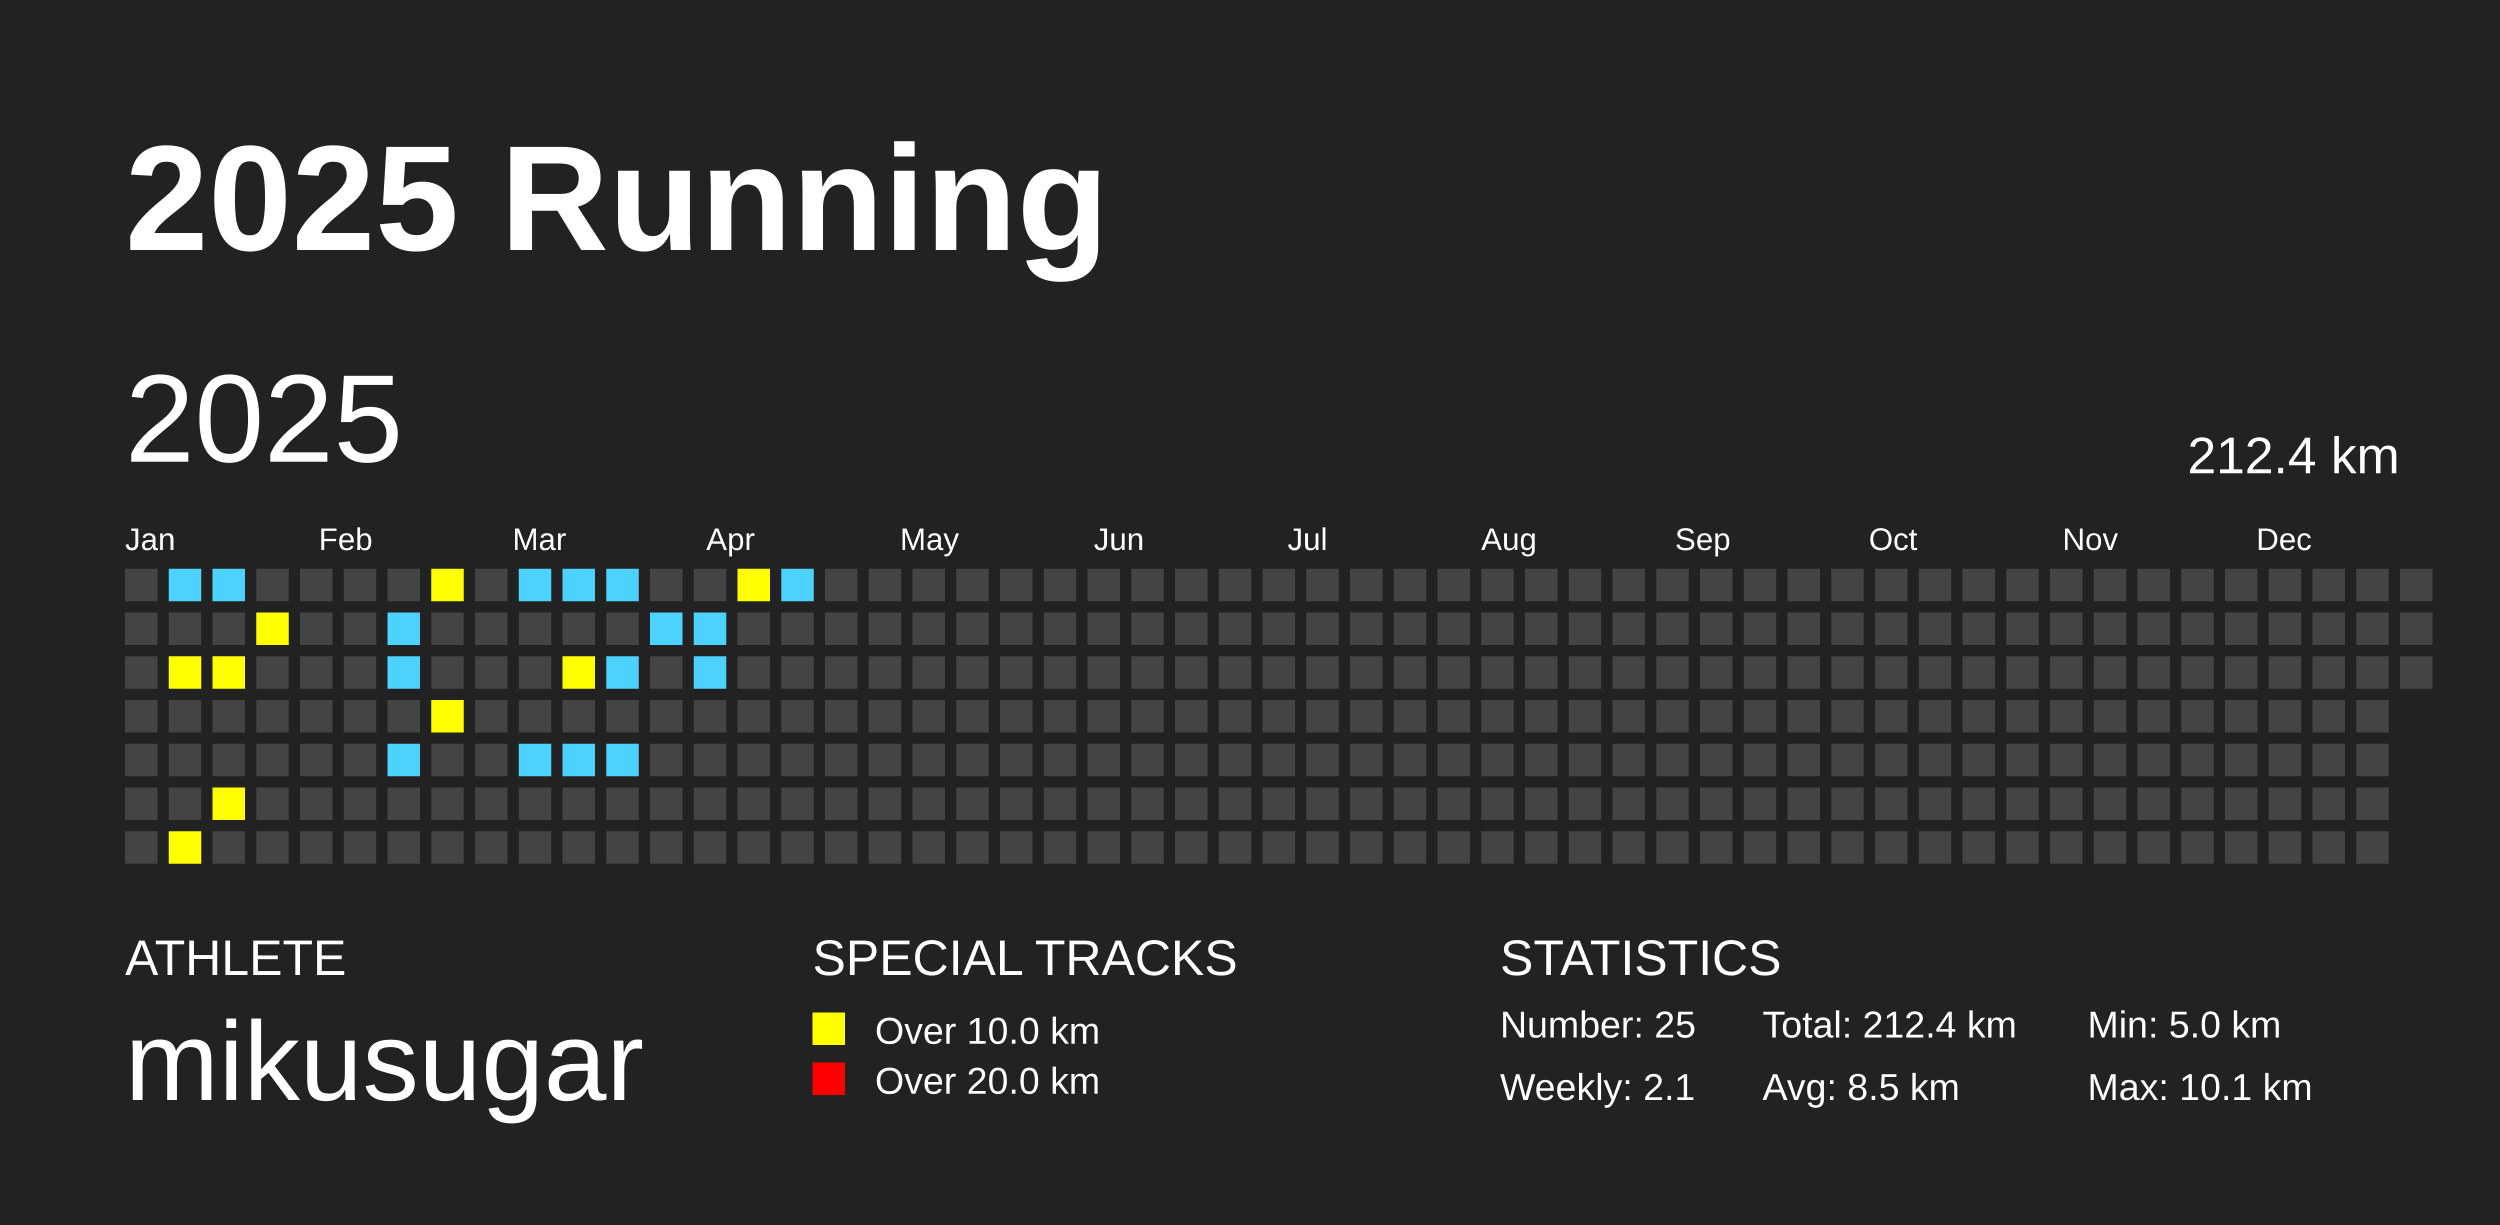
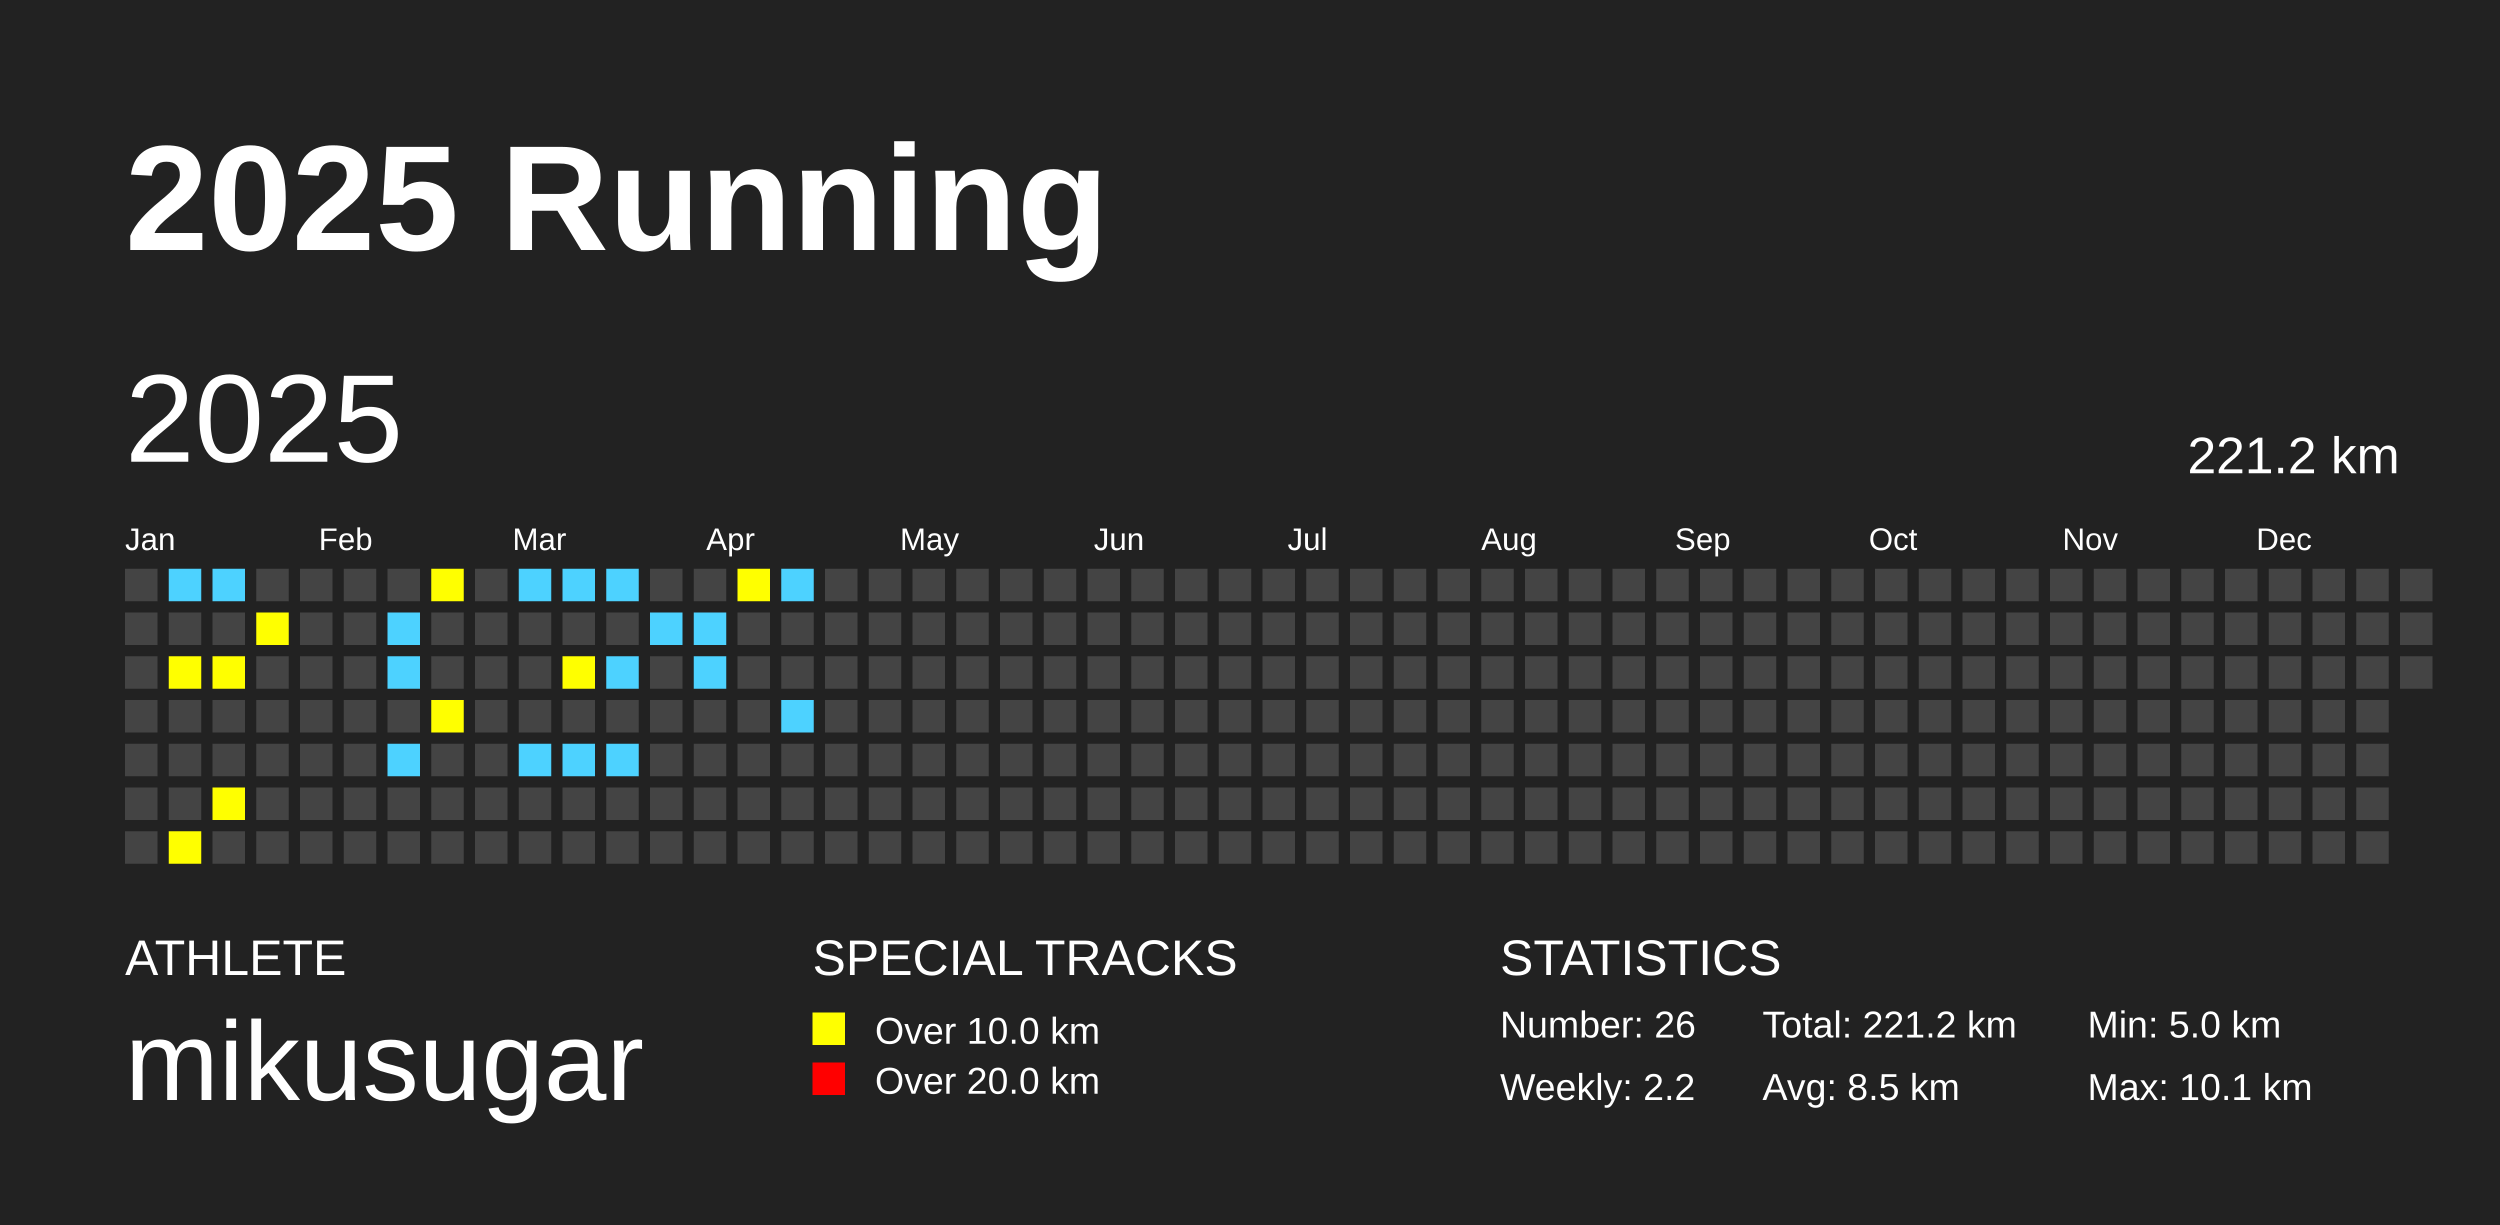
<svg xmlns="http://www.w3.org/2000/svg" baseProfile="full" height="98mm" version="1.1" viewBox="0,0,200,98" width="200mm">
  <defs />
  <rect fill="#222222" height="98" width="200" x="0" y="0" />
  <text fill="#FFFFFF" style="font-size:12px; font-family:Arial; font-weight:bold;" x="10" y="20">2025 Running</text>
  <text fill="#FFFFFF" style="font-size:4px; font-family:Arial" x="10" y="78">ATHLETE</text>
  <text fill="#FFFFFF" style="font-size:9px; font-family:Arial" x="10" y="88">mikusugar</text>
  <text fill="#FFFFFF" style="font-size:4px; font-family:Arial" x="65" y="78">SPECIAL TRACKS</text>
  <rect fill="yellow" height="2.6" width="2.6" x="65" y="81" />
  <text fill="#FFFFFF" style="font-size:3px; font-family:Arial" x="70" y="83.5">Over 10.0 km</text>
  <rect fill="red" height="2.6" width="2.6" x="65" y="85" />
  <text fill="#FFFFFF" style="font-size:3px; font-family:Arial" x="70" y="87.5">Over 20.0 km</text>
  <text fill="#FFFFFF" style="font-size:4px; font-family:Arial" x="120" y="78">STATISTICS</text>
-   <text fill="#FFFFFF" style="font-size:3px; font-family:Arial" x="120" y="83">Number: 25</text>
-   <text fill="#FFFFFF" style="font-size:3px; font-family:Arial" x="120" y="88">Weekly: 2.1</text>
-   <text fill="#FFFFFF" style="font-size:3px; font-family:Arial" x="141" y="83">Total: 212.4 km</text>
+   <text fill="#FFFFFF" style="font-size:3px; font-family:Arial" x="120" y="83">Number: 26</text>
+   <text fill="#FFFFFF" style="font-size:3px; font-family:Arial" x="120" y="88">Weekly: 2.2</text>
+   <text fill="#FFFFFF" style="font-size:3px; font-family:Arial" x="141" y="83">Total: 221.2 km</text>
  <text fill="#FFFFFF" style="font-size:3px; font-family:Arial" x="141" y="88">Avg: 8.5 km</text>
  <text fill="#FFFFFF" style="font-size:3px; font-family:Arial" x="167" y="83">Min: 5.0 km</text>
  <text fill="#FFFFFF" style="font-size:3px; font-family:Arial" x="167" y="88">Max: 10.1 km</text>
  <text dominant-baseline="hanging" fill="#FFFFFF" style="font-size:10.0px; font-family:Arial;" x="10" y="30">2025</text>
-   <text dominant-baseline="hanging" fill="#FFFFFF" style="font-size:4.125px; font-family:Arial;" x="175" y="35">212.4 km</text>
+   <text dominant-baseline="hanging" fill="#FFFFFF" style="font-size:4.125px; font-family:Arial;" x="175" y="35">221.2 km</text>
  <text fill="#FFFFFF" style="font-size:2.5px; font-family:Arial" x="10.0" y="44">Jan</text>
  <text fill="#FFFFFF" style="font-size:2.5px; font-family:Arial" x="25.5" y="44">Feb</text>
  <text fill="#FFFFFF" style="font-size:2.5px; font-family:Arial" x="41.0" y="44">Mar</text>
  <text fill="#FFFFFF" style="font-size:2.5px; font-family:Arial" x="56.5" y="44">Apr</text>
  <text fill="#FFFFFF" style="font-size:2.5px; font-family:Arial" x="72.0" y="44">May</text>
  <text fill="#FFFFFF" style="font-size:2.5px; font-family:Arial" x="87.5" y="44">Jun</text>
  <text fill="#FFFFFF" style="font-size:2.5px; font-family:Arial" x="103.0" y="44">Jul</text>
  <text fill="#FFFFFF" style="font-size:2.5px; font-family:Arial" x="118.5" y="44">Aug</text>
  <text fill="#FFFFFF" style="font-size:2.5px; font-family:Arial" x="134.0" y="44">Sep</text>
  <text fill="#FFFFFF" style="font-size:2.5px; font-family:Arial" x="149.5" y="44">Oct</text>
  <text fill="#FFFFFF" style="font-size:2.5px; font-family:Arial" x="165.0" y="44">Nov</text>
  <text fill="#FFFFFF" style="font-size:2.5px; font-family:Arial" x="180.5" y="44">Dec</text>
  <rect fill="#444444" height="2.6" width="2.6" x="10.0" y="45.5" />
  <rect fill="#444444" height="2.6" width="2.6" x="10.0" y="49.0" />
  <rect fill="#444444" height="2.6" width="2.6" x="10.0" y="52.5" />
  <rect fill="#444444" height="2.6" width="2.6" x="10.0" y="56.0" />
  <rect fill="#444444" height="2.6" width="2.6" x="10.0" y="59.5" />
  <rect fill="#444444" height="2.6" width="2.6" x="10.0" y="63.0" />
  <rect fill="#444444" height="2.6" width="2.6" x="10.0" y="66.5" />
  <rect fill="#4DD2FF" height="2.6" width="2.6" x="13.5" y="45.5" />
  <rect fill="#444444" height="2.6" width="2.6" x="13.5" y="49.0" />
  <rect fill="yellow" height="2.6" width="2.6" x="13.5" y="52.5" />
  <rect fill="#444444" height="2.6" width="2.6" x="13.5" y="56.0" />
  <rect fill="#444444" height="2.6" width="2.6" x="13.5" y="59.5" />
  <rect fill="#444444" height="2.6" width="2.6" x="13.5" y="63.0" />
  <rect fill="yellow" height="2.6" width="2.6" x="13.5" y="66.5" />
  <rect fill="#4DD2FF" height="2.6" width="2.6" x="17.0" y="45.5" />
  <rect fill="#444444" height="2.6" width="2.6" x="17.0" y="49.0" />
  <rect fill="yellow" height="2.6" width="2.6" x="17.0" y="52.5" />
  <rect fill="#444444" height="2.6" width="2.6" x="17.0" y="56.0" />
  <rect fill="#444444" height="2.6" width="2.6" x="17.0" y="59.5" />
  <rect fill="yellow" height="2.6" width="2.6" x="17.0" y="63.0" />
  <rect fill="#444444" height="2.6" width="2.6" x="17.0" y="66.5" />
  <rect fill="#444444" height="2.6" width="2.6" x="20.5" y="45.5" />
  <rect fill="yellow" height="2.6" width="2.6" x="20.5" y="49.0" />
  <rect fill="#444444" height="2.6" width="2.6" x="20.5" y="52.5" />
  <rect fill="#444444" height="2.6" width="2.6" x="20.5" y="56.0" />
  <rect fill="#444444" height="2.6" width="2.6" x="20.5" y="59.5" />
  <rect fill="#444444" height="2.6" width="2.6" x="20.5" y="63.0" />
  <rect fill="#444444" height="2.6" width="2.6" x="20.5" y="66.5" />
  <rect fill="#444444" height="2.6" width="2.6" x="24.0" y="45.5" />
  <rect fill="#444444" height="2.6" width="2.6" x="24.0" y="49.0" />
  <rect fill="#444444" height="2.6" width="2.6" x="24.0" y="52.5" />
  <rect fill="#444444" height="2.6" width="2.6" x="24.0" y="56.0" />
  <rect fill="#444444" height="2.6" width="2.6" x="24.0" y="59.5" />
  <rect fill="#444444" height="2.6" width="2.6" x="24.0" y="63.0" />
  <rect fill="#444444" height="2.6" width="2.6" x="24.0" y="66.5" />
  <rect fill="#444444" height="2.6" width="2.6" x="27.5" y="45.5" />
  <rect fill="#444444" height="2.6" width="2.6" x="27.5" y="49.0" />
  <rect fill="#444444" height="2.6" width="2.6" x="27.5" y="52.5" />
  <rect fill="#444444" height="2.6" width="2.6" x="27.5" y="56.0" />
  <rect fill="#444444" height="2.6" width="2.6" x="27.5" y="59.5" />
  <rect fill="#444444" height="2.6" width="2.6" x="27.5" y="63.0" />
  <rect fill="#444444" height="2.6" width="2.6" x="27.5" y="66.5" />
  <rect fill="#444444" height="2.6" width="2.6" x="31.0" y="45.5" />
  <rect fill="#4DD2FF" height="2.6" width="2.6" x="31.0" y="49.0" />
  <rect fill="#4DD2FF" height="2.6" width="2.6" x="31.0" y="52.5" />
  <rect fill="#444444" height="2.6" width="2.6" x="31.0" y="56.0" />
  <rect fill="#4DD2FF" height="2.6" width="2.6" x="31.0" y="59.5" />
  <rect fill="#444444" height="2.6" width="2.6" x="31.0" y="63.0" />
  <rect fill="#444444" height="2.6" width="2.6" x="31.0" y="66.5" />
  <rect fill="yellow" height="2.6" width="2.6" x="34.5" y="45.5" />
  <rect fill="#444444" height="2.6" width="2.6" x="34.5" y="49.0" />
  <rect fill="#444444" height="2.6" width="2.6" x="34.5" y="52.5" />
  <rect fill="yellow" height="2.6" width="2.6" x="34.5" y="56.0" />
  <rect fill="#444444" height="2.6" width="2.6" x="34.5" y="59.5" />
  <rect fill="#444444" height="2.6" width="2.6" x="34.5" y="63.0" />
  <rect fill="#444444" height="2.6" width="2.6" x="34.5" y="66.5" />
  <rect fill="#444444" height="2.6" width="2.6" x="38.0" y="45.5" />
  <rect fill="#444444" height="2.6" width="2.6" x="38.0" y="49.0" />
  <rect fill="#444444" height="2.6" width="2.6" x="38.0" y="52.5" />
  <rect fill="#444444" height="2.6" width="2.6" x="38.0" y="56.0" />
  <rect fill="#444444" height="2.6" width="2.6" x="38.0" y="59.5" />
  <rect fill="#444444" height="2.6" width="2.6" x="38.0" y="63.0" />
  <rect fill="#444444" height="2.6" width="2.6" x="38.0" y="66.5" />
  <rect fill="#4DD2FF" height="2.6" width="2.6" x="41.5" y="45.5" />
  <rect fill="#444444" height="2.6" width="2.6" x="41.5" y="49.0" />
  <rect fill="#444444" height="2.6" width="2.6" x="41.5" y="52.5" />
  <rect fill="#444444" height="2.6" width="2.6" x="41.5" y="56.0" />
  <rect fill="#4DD2FF" height="2.6" width="2.6" x="41.5" y="59.5" />
  <rect fill="#444444" height="2.6" width="2.6" x="41.5" y="63.0" />
  <rect fill="#444444" height="2.6" width="2.6" x="41.5" y="66.5" />
  <rect fill="#4DD2FF" height="2.6" width="2.6" x="45.0" y="45.5" />
  <rect fill="#444444" height="2.6" width="2.6" x="45.0" y="49.0" />
  <rect fill="yellow" height="2.6" width="2.6" x="45.0" y="52.5" />
  <rect fill="#444444" height="2.6" width="2.6" x="45.0" y="56.0" />
  <rect fill="#4DD2FF" height="2.6" width="2.6" x="45.0" y="59.5" />
  <rect fill="#444444" height="2.6" width="2.6" x="45.0" y="63.0" />
  <rect fill="#444444" height="2.6" width="2.6" x="45.0" y="66.5" />
  <rect fill="#4DD2FF" height="2.6" width="2.6" x="48.5" y="45.5" />
  <rect fill="#444444" height="2.6" width="2.6" x="48.5" y="49.0" />
  <rect fill="#4DD2FF" height="2.6" width="2.6" x="48.5" y="52.5" />
  <rect fill="#444444" height="2.6" width="2.6" x="48.5" y="56.0" />
  <rect fill="#4DD2FF" height="2.6" width="2.6" x="48.5" y="59.5" />
  <rect fill="#444444" height="2.6" width="2.6" x="48.5" y="63.0" />
  <rect fill="#444444" height="2.6" width="2.6" x="48.5" y="66.5" />
  <rect fill="#444444" height="2.6" width="2.6" x="52.0" y="45.5" />
  <rect fill="#4DD2FF" height="2.6" width="2.6" x="52.0" y="49.0" />
  <rect fill="#444444" height="2.6" width="2.6" x="52.0" y="52.5" />
  <rect fill="#444444" height="2.6" width="2.6" x="52.0" y="56.0" />
  <rect fill="#444444" height="2.6" width="2.6" x="52.0" y="59.5" />
  <rect fill="#444444" height="2.6" width="2.6" x="52.0" y="63.0" />
  <rect fill="#444444" height="2.6" width="2.6" x="52.0" y="66.5" />
  <rect fill="#444444" height="2.6" width="2.6" x="55.5" y="45.5" />
  <rect fill="#4DD2FF" height="2.6" width="2.6" x="55.5" y="49.0" />
  <rect fill="#4DD2FF" height="2.6" width="2.6" x="55.5" y="52.5" />
  <rect fill="#444444" height="2.6" width="2.6" x="55.5" y="56.0" />
  <rect fill="#444444" height="2.6" width="2.6" x="55.5" y="59.5" />
  <rect fill="#444444" height="2.6" width="2.6" x="55.5" y="63.0" />
  <rect fill="#444444" height="2.6" width="2.6" x="55.5" y="66.5" />
  <rect fill="yellow" height="2.6" width="2.6" x="59.0" y="45.5" />
  <rect fill="#444444" height="2.6" width="2.6" x="59.0" y="49.0" />
  <rect fill="#444444" height="2.6" width="2.6" x="59.0" y="52.5" />
  <rect fill="#444444" height="2.6" width="2.6" x="59.0" y="56.0" />
  <rect fill="#444444" height="2.6" width="2.6" x="59.0" y="59.5" />
  <rect fill="#444444" height="2.6" width="2.6" x="59.0" y="63.0" />
  <rect fill="#444444" height="2.6" width="2.6" x="59.0" y="66.5" />
  <rect fill="#4DD2FF" height="2.6" width="2.6" x="62.5" y="45.5" />
  <rect fill="#444444" height="2.6" width="2.6" x="62.5" y="49.0" />
  <rect fill="#444444" height="2.6" width="2.6" x="62.5" y="52.5" />
-   <rect fill="#444444" height="2.6" width="2.6" x="62.5" y="56.0" />
+   <rect fill="#4DD2FF" height="2.6" width="2.6" x="62.5" y="56.0" />
  <rect fill="#444444" height="2.6" width="2.6" x="62.5" y="59.5" />
  <rect fill="#444444" height="2.6" width="2.6" x="62.5" y="63.0" />
  <rect fill="#444444" height="2.6" width="2.6" x="62.5" y="66.5" />
  <rect fill="#444444" height="2.6" width="2.6" x="66.0" y="45.5" />
  <rect fill="#444444" height="2.6" width="2.6" x="66.0" y="49.0" />
  <rect fill="#444444" height="2.6" width="2.6" x="66.0" y="52.5" />
  <rect fill="#444444" height="2.6" width="2.6" x="66.0" y="56.0" />
  <rect fill="#444444" height="2.6" width="2.6" x="66.0" y="59.5" />
  <rect fill="#444444" height="2.6" width="2.6" x="66.0" y="63.0" />
  <rect fill="#444444" height="2.6" width="2.6" x="66.0" y="66.5" />
  <rect fill="#444444" height="2.6" width="2.6" x="69.5" y="45.5" />
  <rect fill="#444444" height="2.6" width="2.6" x="69.5" y="49.0" />
  <rect fill="#444444" height="2.6" width="2.6" x="69.5" y="52.5" />
  <rect fill="#444444" height="2.6" width="2.6" x="69.5" y="56.0" />
  <rect fill="#444444" height="2.6" width="2.6" x="69.5" y="59.5" />
  <rect fill="#444444" height="2.6" width="2.6" x="69.5" y="63.0" />
  <rect fill="#444444" height="2.6" width="2.6" x="69.5" y="66.5" />
  <rect fill="#444444" height="2.6" width="2.6" x="73.0" y="45.5" />
  <rect fill="#444444" height="2.6" width="2.6" x="73.0" y="49.0" />
  <rect fill="#444444" height="2.6" width="2.6" x="73.0" y="52.5" />
  <rect fill="#444444" height="2.6" width="2.6" x="73.0" y="56.0" />
  <rect fill="#444444" height="2.6" width="2.6" x="73.0" y="59.5" />
  <rect fill="#444444" height="2.6" width="2.6" x="73.0" y="63.0" />
  <rect fill="#444444" height="2.6" width="2.6" x="73.0" y="66.5" />
  <rect fill="#444444" height="2.6" width="2.6" x="76.5" y="45.5" />
  <rect fill="#444444" height="2.6" width="2.6" x="76.5" y="49.0" />
  <rect fill="#444444" height="2.6" width="2.6" x="76.5" y="52.5" />
  <rect fill="#444444" height="2.6" width="2.6" x="76.5" y="56.0" />
  <rect fill="#444444" height="2.6" width="2.6" x="76.5" y="59.5" />
  <rect fill="#444444" height="2.6" width="2.6" x="76.5" y="63.0" />
  <rect fill="#444444" height="2.6" width="2.6" x="76.5" y="66.5" />
  <rect fill="#444444" height="2.6" width="2.6" x="80.0" y="45.5" />
  <rect fill="#444444" height="2.6" width="2.6" x="80.0" y="49.0" />
  <rect fill="#444444" height="2.6" width="2.6" x="80.0" y="52.5" />
  <rect fill="#444444" height="2.6" width="2.6" x="80.0" y="56.0" />
  <rect fill="#444444" height="2.6" width="2.6" x="80.0" y="59.5" />
  <rect fill="#444444" height="2.6" width="2.6" x="80.0" y="63.0" />
  <rect fill="#444444" height="2.6" width="2.6" x="80.0" y="66.5" />
  <rect fill="#444444" height="2.6" width="2.6" x="83.5" y="45.5" />
  <rect fill="#444444" height="2.6" width="2.6" x="83.5" y="49.0" />
  <rect fill="#444444" height="2.6" width="2.6" x="83.5" y="52.5" />
  <rect fill="#444444" height="2.6" width="2.6" x="83.5" y="56.0" />
  <rect fill="#444444" height="2.6" width="2.6" x="83.5" y="59.5" />
  <rect fill="#444444" height="2.6" width="2.6" x="83.5" y="63.0" />
  <rect fill="#444444" height="2.6" width="2.6" x="83.5" y="66.5" />
  <rect fill="#444444" height="2.6" width="2.6" x="87.0" y="45.5" />
  <rect fill="#444444" height="2.6" width="2.6" x="87.0" y="49.0" />
  <rect fill="#444444" height="2.6" width="2.6" x="87.0" y="52.5" />
  <rect fill="#444444" height="2.6" width="2.6" x="87.0" y="56.0" />
  <rect fill="#444444" height="2.6" width="2.6" x="87.0" y="59.5" />
  <rect fill="#444444" height="2.6" width="2.6" x="87.0" y="63.0" />
  <rect fill="#444444" height="2.6" width="2.6" x="87.0" y="66.5" />
  <rect fill="#444444" height="2.6" width="2.6" x="90.5" y="45.5" />
  <rect fill="#444444" height="2.6" width="2.6" x="90.5" y="49.0" />
  <rect fill="#444444" height="2.6" width="2.6" x="90.5" y="52.5" />
  <rect fill="#444444" height="2.6" width="2.6" x="90.5" y="56.0" />
  <rect fill="#444444" height="2.6" width="2.6" x="90.5" y="59.5" />
  <rect fill="#444444" height="2.6" width="2.6" x="90.5" y="63.0" />
  <rect fill="#444444" height="2.6" width="2.6" x="90.5" y="66.5" />
  <rect fill="#444444" height="2.6" width="2.6" x="94.0" y="45.5" />
  <rect fill="#444444" height="2.6" width="2.6" x="94.0" y="49.0" />
  <rect fill="#444444" height="2.6" width="2.6" x="94.0" y="52.5" />
  <rect fill="#444444" height="2.6" width="2.6" x="94.0" y="56.0" />
  <rect fill="#444444" height="2.6" width="2.6" x="94.0" y="59.5" />
  <rect fill="#444444" height="2.6" width="2.6" x="94.0" y="63.0" />
  <rect fill="#444444" height="2.6" width="2.6" x="94.0" y="66.5" />
  <rect fill="#444444" height="2.6" width="2.6" x="97.5" y="45.5" />
  <rect fill="#444444" height="2.6" width="2.6" x="97.5" y="49.0" />
  <rect fill="#444444" height="2.6" width="2.6" x="97.5" y="52.5" />
  <rect fill="#444444" height="2.6" width="2.6" x="97.5" y="56.0" />
  <rect fill="#444444" height="2.6" width="2.6" x="97.5" y="59.5" />
  <rect fill="#444444" height="2.6" width="2.6" x="97.5" y="63.0" />
  <rect fill="#444444" height="2.6" width="2.6" x="97.5" y="66.5" />
  <rect fill="#444444" height="2.6" width="2.6" x="101.0" y="45.5" />
  <rect fill="#444444" height="2.6" width="2.6" x="101.0" y="49.0" />
  <rect fill="#444444" height="2.6" width="2.6" x="101.0" y="52.5" />
  <rect fill="#444444" height="2.6" width="2.6" x="101.0" y="56.0" />
  <rect fill="#444444" height="2.6" width="2.6" x="101.0" y="59.5" />
  <rect fill="#444444" height="2.6" width="2.6" x="101.0" y="63.0" />
  <rect fill="#444444" height="2.6" width="2.6" x="101.0" y="66.5" />
  <rect fill="#444444" height="2.6" width="2.6" x="104.5" y="45.5" />
  <rect fill="#444444" height="2.6" width="2.6" x="104.5" y="49.0" />
  <rect fill="#444444" height="2.6" width="2.6" x="104.5" y="52.5" />
  <rect fill="#444444" height="2.6" width="2.6" x="104.5" y="56.0" />
  <rect fill="#444444" height="2.6" width="2.6" x="104.5" y="59.5" />
  <rect fill="#444444" height="2.6" width="2.6" x="104.5" y="63.0" />
  <rect fill="#444444" height="2.6" width="2.6" x="104.5" y="66.5" />
  <rect fill="#444444" height="2.6" width="2.6" x="108.0" y="45.5" />
  <rect fill="#444444" height="2.6" width="2.6" x="108.0" y="49.0" />
  <rect fill="#444444" height="2.6" width="2.6" x="108.0" y="52.5" />
  <rect fill="#444444" height="2.6" width="2.6" x="108.0" y="56.0" />
  <rect fill="#444444" height="2.6" width="2.6" x="108.0" y="59.5" />
  <rect fill="#444444" height="2.6" width="2.6" x="108.0" y="63.0" />
  <rect fill="#444444" height="2.6" width="2.6" x="108.0" y="66.5" />
  <rect fill="#444444" height="2.6" width="2.6" x="111.5" y="45.5" />
  <rect fill="#444444" height="2.6" width="2.6" x="111.5" y="49.0" />
  <rect fill="#444444" height="2.6" width="2.6" x="111.5" y="52.5" />
  <rect fill="#444444" height="2.6" width="2.6" x="111.5" y="56.0" />
  <rect fill="#444444" height="2.6" width="2.6" x="111.5" y="59.5" />
  <rect fill="#444444" height="2.6" width="2.6" x="111.5" y="63.0" />
  <rect fill="#444444" height="2.6" width="2.6" x="111.5" y="66.5" />
  <rect fill="#444444" height="2.6" width="2.6" x="115.0" y="45.5" />
  <rect fill="#444444" height="2.6" width="2.6" x="115.0" y="49.0" />
  <rect fill="#444444" height="2.6" width="2.6" x="115.0" y="52.5" />
  <rect fill="#444444" height="2.6" width="2.6" x="115.0" y="56.0" />
  <rect fill="#444444" height="2.6" width="2.6" x="115.0" y="59.5" />
  <rect fill="#444444" height="2.6" width="2.6" x="115.0" y="63.0" />
  <rect fill="#444444" height="2.6" width="2.6" x="115.0" y="66.5" />
  <rect fill="#444444" height="2.6" width="2.6" x="118.5" y="45.5" />
  <rect fill="#444444" height="2.6" width="2.6" x="118.5" y="49.0" />
  <rect fill="#444444" height="2.6" width="2.6" x="118.5" y="52.5" />
  <rect fill="#444444" height="2.6" width="2.6" x="118.5" y="56.0" />
  <rect fill="#444444" height="2.6" width="2.6" x="118.5" y="59.5" />
  <rect fill="#444444" height="2.6" width="2.6" x="118.5" y="63.0" />
  <rect fill="#444444" height="2.6" width="2.6" x="118.5" y="66.5" />
  <rect fill="#444444" height="2.6" width="2.6" x="122.0" y="45.5" />
  <rect fill="#444444" height="2.6" width="2.6" x="122.0" y="49.0" />
  <rect fill="#444444" height="2.6" width="2.6" x="122.0" y="52.5" />
  <rect fill="#444444" height="2.6" width="2.6" x="122.0" y="56.0" />
  <rect fill="#444444" height="2.6" width="2.6" x="122.0" y="59.5" />
  <rect fill="#444444" height="2.6" width="2.6" x="122.0" y="63.0" />
  <rect fill="#444444" height="2.6" width="2.6" x="122.0" y="66.5" />
  <rect fill="#444444" height="2.6" width="2.6" x="125.5" y="45.5" />
  <rect fill="#444444" height="2.6" width="2.6" x="125.5" y="49.0" />
  <rect fill="#444444" height="2.6" width="2.6" x="125.5" y="52.5" />
  <rect fill="#444444" height="2.6" width="2.6" x="125.5" y="56.0" />
  <rect fill="#444444" height="2.6" width="2.6" x="125.5" y="59.5" />
  <rect fill="#444444" height="2.6" width="2.6" x="125.5" y="63.0" />
  <rect fill="#444444" height="2.6" width="2.6" x="125.5" y="66.5" />
  <rect fill="#444444" height="2.6" width="2.6" x="129.0" y="45.5" />
  <rect fill="#444444" height="2.6" width="2.6" x="129.0" y="49.0" />
  <rect fill="#444444" height="2.6" width="2.6" x="129.0" y="52.5" />
  <rect fill="#444444" height="2.6" width="2.6" x="129.0" y="56.0" />
  <rect fill="#444444" height="2.6" width="2.6" x="129.0" y="59.5" />
  <rect fill="#444444" height="2.6" width="2.6" x="129.0" y="63.0" />
  <rect fill="#444444" height="2.6" width="2.6" x="129.0" y="66.5" />
  <rect fill="#444444" height="2.6" width="2.6" x="132.5" y="45.5" />
  <rect fill="#444444" height="2.6" width="2.6" x="132.5" y="49.0" />
  <rect fill="#444444" height="2.6" width="2.6" x="132.5" y="52.5" />
  <rect fill="#444444" height="2.6" width="2.6" x="132.5" y="56.0" />
  <rect fill="#444444" height="2.6" width="2.6" x="132.5" y="59.5" />
  <rect fill="#444444" height="2.6" width="2.6" x="132.5" y="63.0" />
  <rect fill="#444444" height="2.6" width="2.6" x="132.5" y="66.5" />
  <rect fill="#444444" height="2.6" width="2.6" x="136.0" y="45.5" />
  <rect fill="#444444" height="2.6" width="2.6" x="136.0" y="49.0" />
  <rect fill="#444444" height="2.6" width="2.6" x="136.0" y="52.5" />
  <rect fill="#444444" height="2.6" width="2.6" x="136.0" y="56.0" />
  <rect fill="#444444" height="2.6" width="2.6" x="136.0" y="59.5" />
  <rect fill="#444444" height="2.6" width="2.6" x="136.0" y="63.0" />
  <rect fill="#444444" height="2.6" width="2.6" x="136.0" y="66.5" />
  <rect fill="#444444" height="2.6" width="2.6" x="139.5" y="45.5" />
  <rect fill="#444444" height="2.6" width="2.6" x="139.5" y="49.0" />
  <rect fill="#444444" height="2.6" width="2.6" x="139.5" y="52.5" />
  <rect fill="#444444" height="2.6" width="2.6" x="139.5" y="56.0" />
  <rect fill="#444444" height="2.6" width="2.6" x="139.5" y="59.5" />
  <rect fill="#444444" height="2.6" width="2.6" x="139.5" y="63.0" />
  <rect fill="#444444" height="2.6" width="2.6" x="139.5" y="66.5" />
  <rect fill="#444444" height="2.6" width="2.6" x="143.0" y="45.5" />
  <rect fill="#444444" height="2.6" width="2.6" x="143.0" y="49.0" />
  <rect fill="#444444" height="2.6" width="2.6" x="143.0" y="52.5" />
  <rect fill="#444444" height="2.6" width="2.6" x="143.0" y="56.0" />
  <rect fill="#444444" height="2.6" width="2.6" x="143.0" y="59.5" />
  <rect fill="#444444" height="2.6" width="2.6" x="143.0" y="63.0" />
  <rect fill="#444444" height="2.6" width="2.6" x="143.0" y="66.5" />
  <rect fill="#444444" height="2.6" width="2.6" x="146.5" y="45.5" />
  <rect fill="#444444" height="2.6" width="2.6" x="146.5" y="49.0" />
  <rect fill="#444444" height="2.6" width="2.6" x="146.5" y="52.5" />
  <rect fill="#444444" height="2.6" width="2.6" x="146.5" y="56.0" />
  <rect fill="#444444" height="2.6" width="2.6" x="146.5" y="59.5" />
  <rect fill="#444444" height="2.6" width="2.6" x="146.5" y="63.0" />
  <rect fill="#444444" height="2.6" width="2.6" x="146.5" y="66.5" />
  <rect fill="#444444" height="2.6" width="2.6" x="150.0" y="45.5" />
  <rect fill="#444444" height="2.6" width="2.6" x="150.0" y="49.0" />
  <rect fill="#444444" height="2.6" width="2.6" x="150.0" y="52.5" />
  <rect fill="#444444" height="2.6" width="2.6" x="150.0" y="56.0" />
  <rect fill="#444444" height="2.6" width="2.6" x="150.0" y="59.5" />
  <rect fill="#444444" height="2.6" width="2.6" x="150.0" y="63.0" />
  <rect fill="#444444" height="2.6" width="2.6" x="150.0" y="66.5" />
  <rect fill="#444444" height="2.6" width="2.6" x="153.5" y="45.5" />
  <rect fill="#444444" height="2.6" width="2.6" x="153.5" y="49.0" />
  <rect fill="#444444" height="2.6" width="2.6" x="153.5" y="52.5" />
  <rect fill="#444444" height="2.6" width="2.6" x="153.5" y="56.0" />
  <rect fill="#444444" height="2.6" width="2.6" x="153.5" y="59.5" />
  <rect fill="#444444" height="2.6" width="2.6" x="153.5" y="63.0" />
  <rect fill="#444444" height="2.6" width="2.6" x="153.5" y="66.5" />
  <rect fill="#444444" height="2.6" width="2.6" x="157.0" y="45.5" />
  <rect fill="#444444" height="2.6" width="2.6" x="157.0" y="49.0" />
  <rect fill="#444444" height="2.6" width="2.6" x="157.0" y="52.5" />
  <rect fill="#444444" height="2.6" width="2.6" x="157.0" y="56.0" />
  <rect fill="#444444" height="2.6" width="2.6" x="157.0" y="59.5" />
  <rect fill="#444444" height="2.6" width="2.6" x="157.0" y="63.0" />
  <rect fill="#444444" height="2.6" width="2.6" x="157.0" y="66.5" />
  <rect fill="#444444" height="2.6" width="2.6" x="160.5" y="45.5" />
  <rect fill="#444444" height="2.6" width="2.6" x="160.5" y="49.0" />
  <rect fill="#444444" height="2.6" width="2.6" x="160.5" y="52.5" />
  <rect fill="#444444" height="2.6" width="2.6" x="160.5" y="56.0" />
  <rect fill="#444444" height="2.6" width="2.6" x="160.5" y="59.5" />
  <rect fill="#444444" height="2.6" width="2.6" x="160.5" y="63.0" />
  <rect fill="#444444" height="2.6" width="2.6" x="160.5" y="66.5" />
  <rect fill="#444444" height="2.6" width="2.6" x="164.0" y="45.5" />
  <rect fill="#444444" height="2.6" width="2.6" x="164.0" y="49.0" />
  <rect fill="#444444" height="2.6" width="2.6" x="164.0" y="52.5" />
  <rect fill="#444444" height="2.6" width="2.6" x="164.0" y="56.0" />
  <rect fill="#444444" height="2.6" width="2.6" x="164.0" y="59.5" />
  <rect fill="#444444" height="2.6" width="2.6" x="164.0" y="63.0" />
  <rect fill="#444444" height="2.6" width="2.6" x="164.0" y="66.5" />
  <rect fill="#444444" height="2.6" width="2.6" x="167.5" y="45.5" />
  <rect fill="#444444" height="2.6" width="2.6" x="167.5" y="49.0" />
  <rect fill="#444444" height="2.6" width="2.6" x="167.5" y="52.5" />
  <rect fill="#444444" height="2.6" width="2.6" x="167.5" y="56.0" />
  <rect fill="#444444" height="2.6" width="2.6" x="167.5" y="59.5" />
  <rect fill="#444444" height="2.6" width="2.6" x="167.5" y="63.0" />
  <rect fill="#444444" height="2.6" width="2.6" x="167.5" y="66.5" />
  <rect fill="#444444" height="2.6" width="2.6" x="171.0" y="45.5" />
  <rect fill="#444444" height="2.6" width="2.6" x="171.0" y="49.0" />
  <rect fill="#444444" height="2.6" width="2.6" x="171.0" y="52.5" />
  <rect fill="#444444" height="2.6" width="2.6" x="171.0" y="56.0" />
  <rect fill="#444444" height="2.6" width="2.6" x="171.0" y="59.5" />
  <rect fill="#444444" height="2.6" width="2.6" x="171.0" y="63.0" />
  <rect fill="#444444" height="2.6" width="2.6" x="171.0" y="66.5" />
  <rect fill="#444444" height="2.6" width="2.6" x="174.5" y="45.5" />
  <rect fill="#444444" height="2.6" width="2.6" x="174.5" y="49.0" />
  <rect fill="#444444" height="2.6" width="2.6" x="174.5" y="52.5" />
  <rect fill="#444444" height="2.6" width="2.6" x="174.5" y="56.0" />
  <rect fill="#444444" height="2.6" width="2.6" x="174.5" y="59.5" />
  <rect fill="#444444" height="2.6" width="2.6" x="174.5" y="63.0" />
  <rect fill="#444444" height="2.6" width="2.6" x="174.5" y="66.5" />
  <rect fill="#444444" height="2.6" width="2.6" x="178.0" y="45.5" />
  <rect fill="#444444" height="2.6" width="2.6" x="178.0" y="49.0" />
  <rect fill="#444444" height="2.6" width="2.6" x="178.0" y="52.5" />
  <rect fill="#444444" height="2.6" width="2.6" x="178.0" y="56.0" />
  <rect fill="#444444" height="2.6" width="2.6" x="178.0" y="59.5" />
  <rect fill="#444444" height="2.6" width="2.6" x="178.0" y="63.0" />
  <rect fill="#444444" height="2.6" width="2.6" x="178.0" y="66.5" />
  <rect fill="#444444" height="2.6" width="2.6" x="181.5" y="45.5" />
  <rect fill="#444444" height="2.6" width="2.6" x="181.5" y="49.0" />
  <rect fill="#444444" height="2.6" width="2.6" x="181.5" y="52.5" />
  <rect fill="#444444" height="2.6" width="2.6" x="181.5" y="56.0" />
  <rect fill="#444444" height="2.6" width="2.6" x="181.5" y="59.5" />
  <rect fill="#444444" height="2.6" width="2.6" x="181.5" y="63.0" />
  <rect fill="#444444" height="2.6" width="2.6" x="181.5" y="66.5" />
  <rect fill="#444444" height="2.6" width="2.6" x="185.0" y="45.5" />
  <rect fill="#444444" height="2.6" width="2.6" x="185.0" y="49.0" />
  <rect fill="#444444" height="2.6" width="2.6" x="185.0" y="52.5" />
  <rect fill="#444444" height="2.6" width="2.6" x="185.0" y="56.0" />
  <rect fill="#444444" height="2.6" width="2.6" x="185.0" y="59.5" />
  <rect fill="#444444" height="2.6" width="2.6" x="185.0" y="63.0" />
  <rect fill="#444444" height="2.6" width="2.6" x="185.0" y="66.5" />
  <rect fill="#444444" height="2.6" width="2.6" x="188.5" y="45.5" />
  <rect fill="#444444" height="2.6" width="2.6" x="188.5" y="49.0" />
  <rect fill="#444444" height="2.6" width="2.6" x="188.5" y="52.5" />
  <rect fill="#444444" height="2.6" width="2.6" x="188.5" y="56.0" />
  <rect fill="#444444" height="2.6" width="2.6" x="188.5" y="59.5" />
  <rect fill="#444444" height="2.6" width="2.6" x="188.5" y="63.0" />
  <rect fill="#444444" height="2.6" width="2.6" x="188.5" y="66.5" />
  <rect fill="#444444" height="2.6" width="2.6" x="192.0" y="45.5" />
  <rect fill="#444444" height="2.6" width="2.6" x="192.0" y="49.0" />
  <rect fill="#444444" height="2.6" width="2.6" x="192.0" y="52.5" />
</svg>
